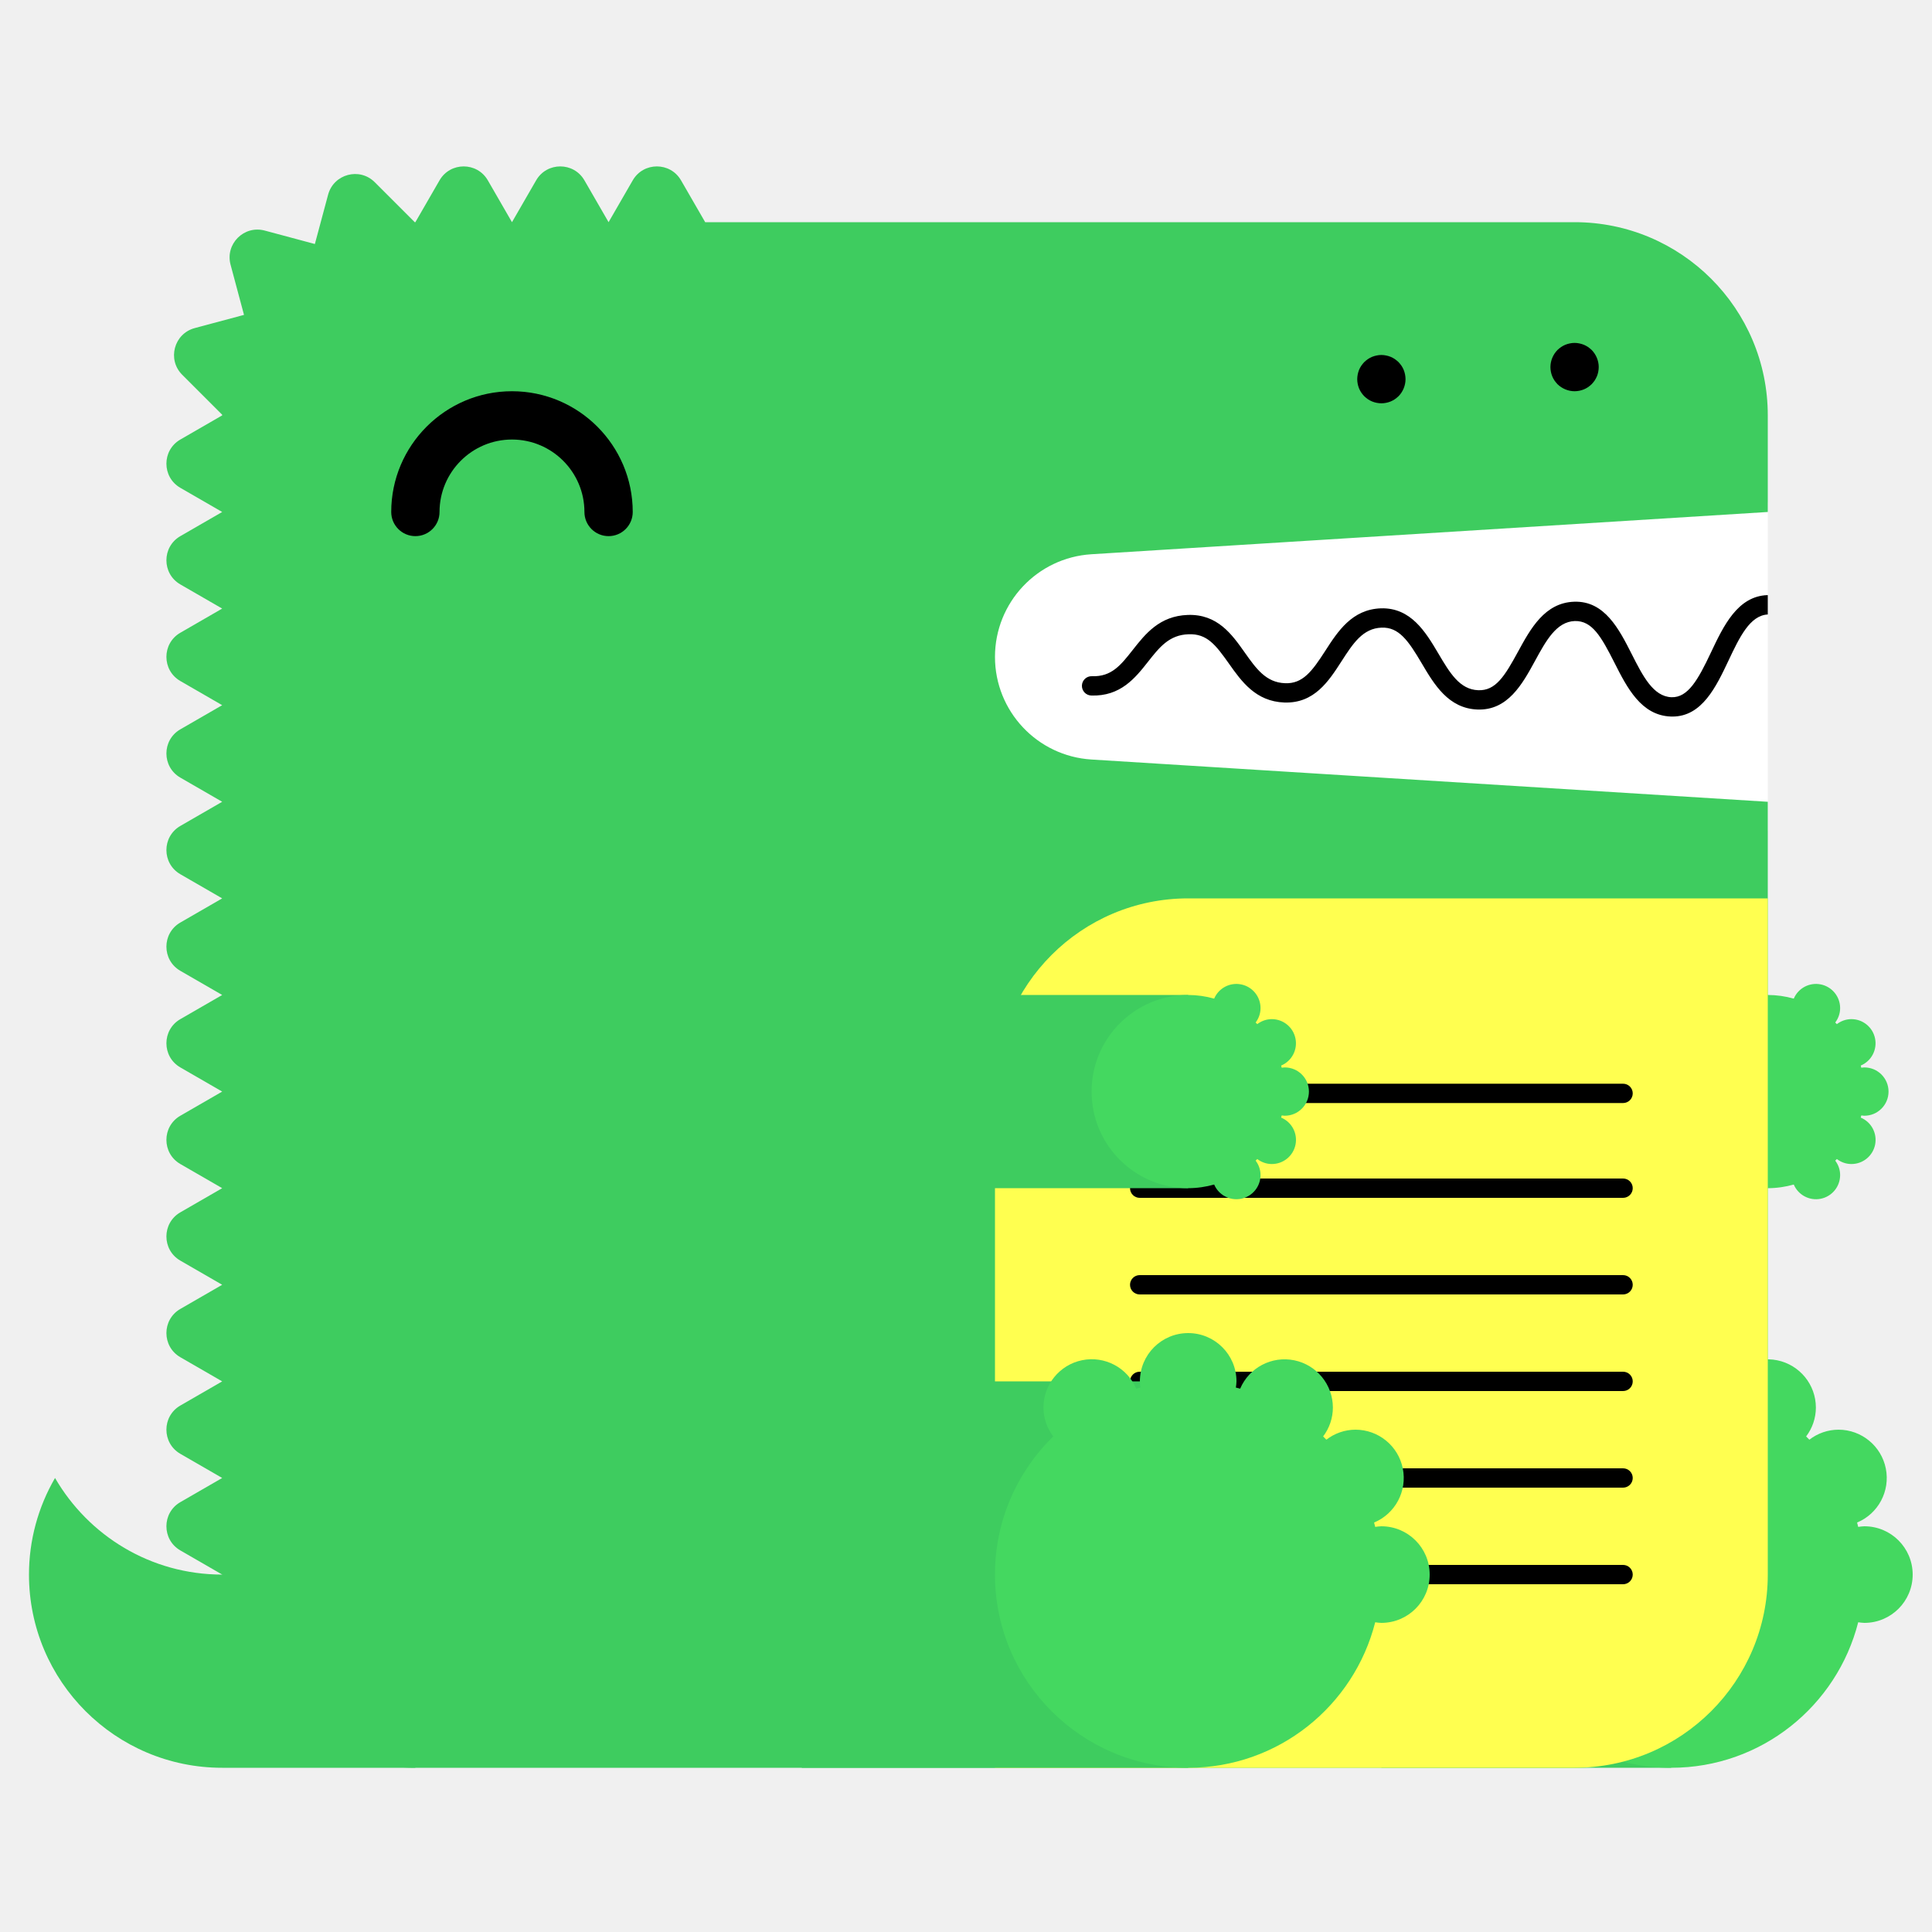
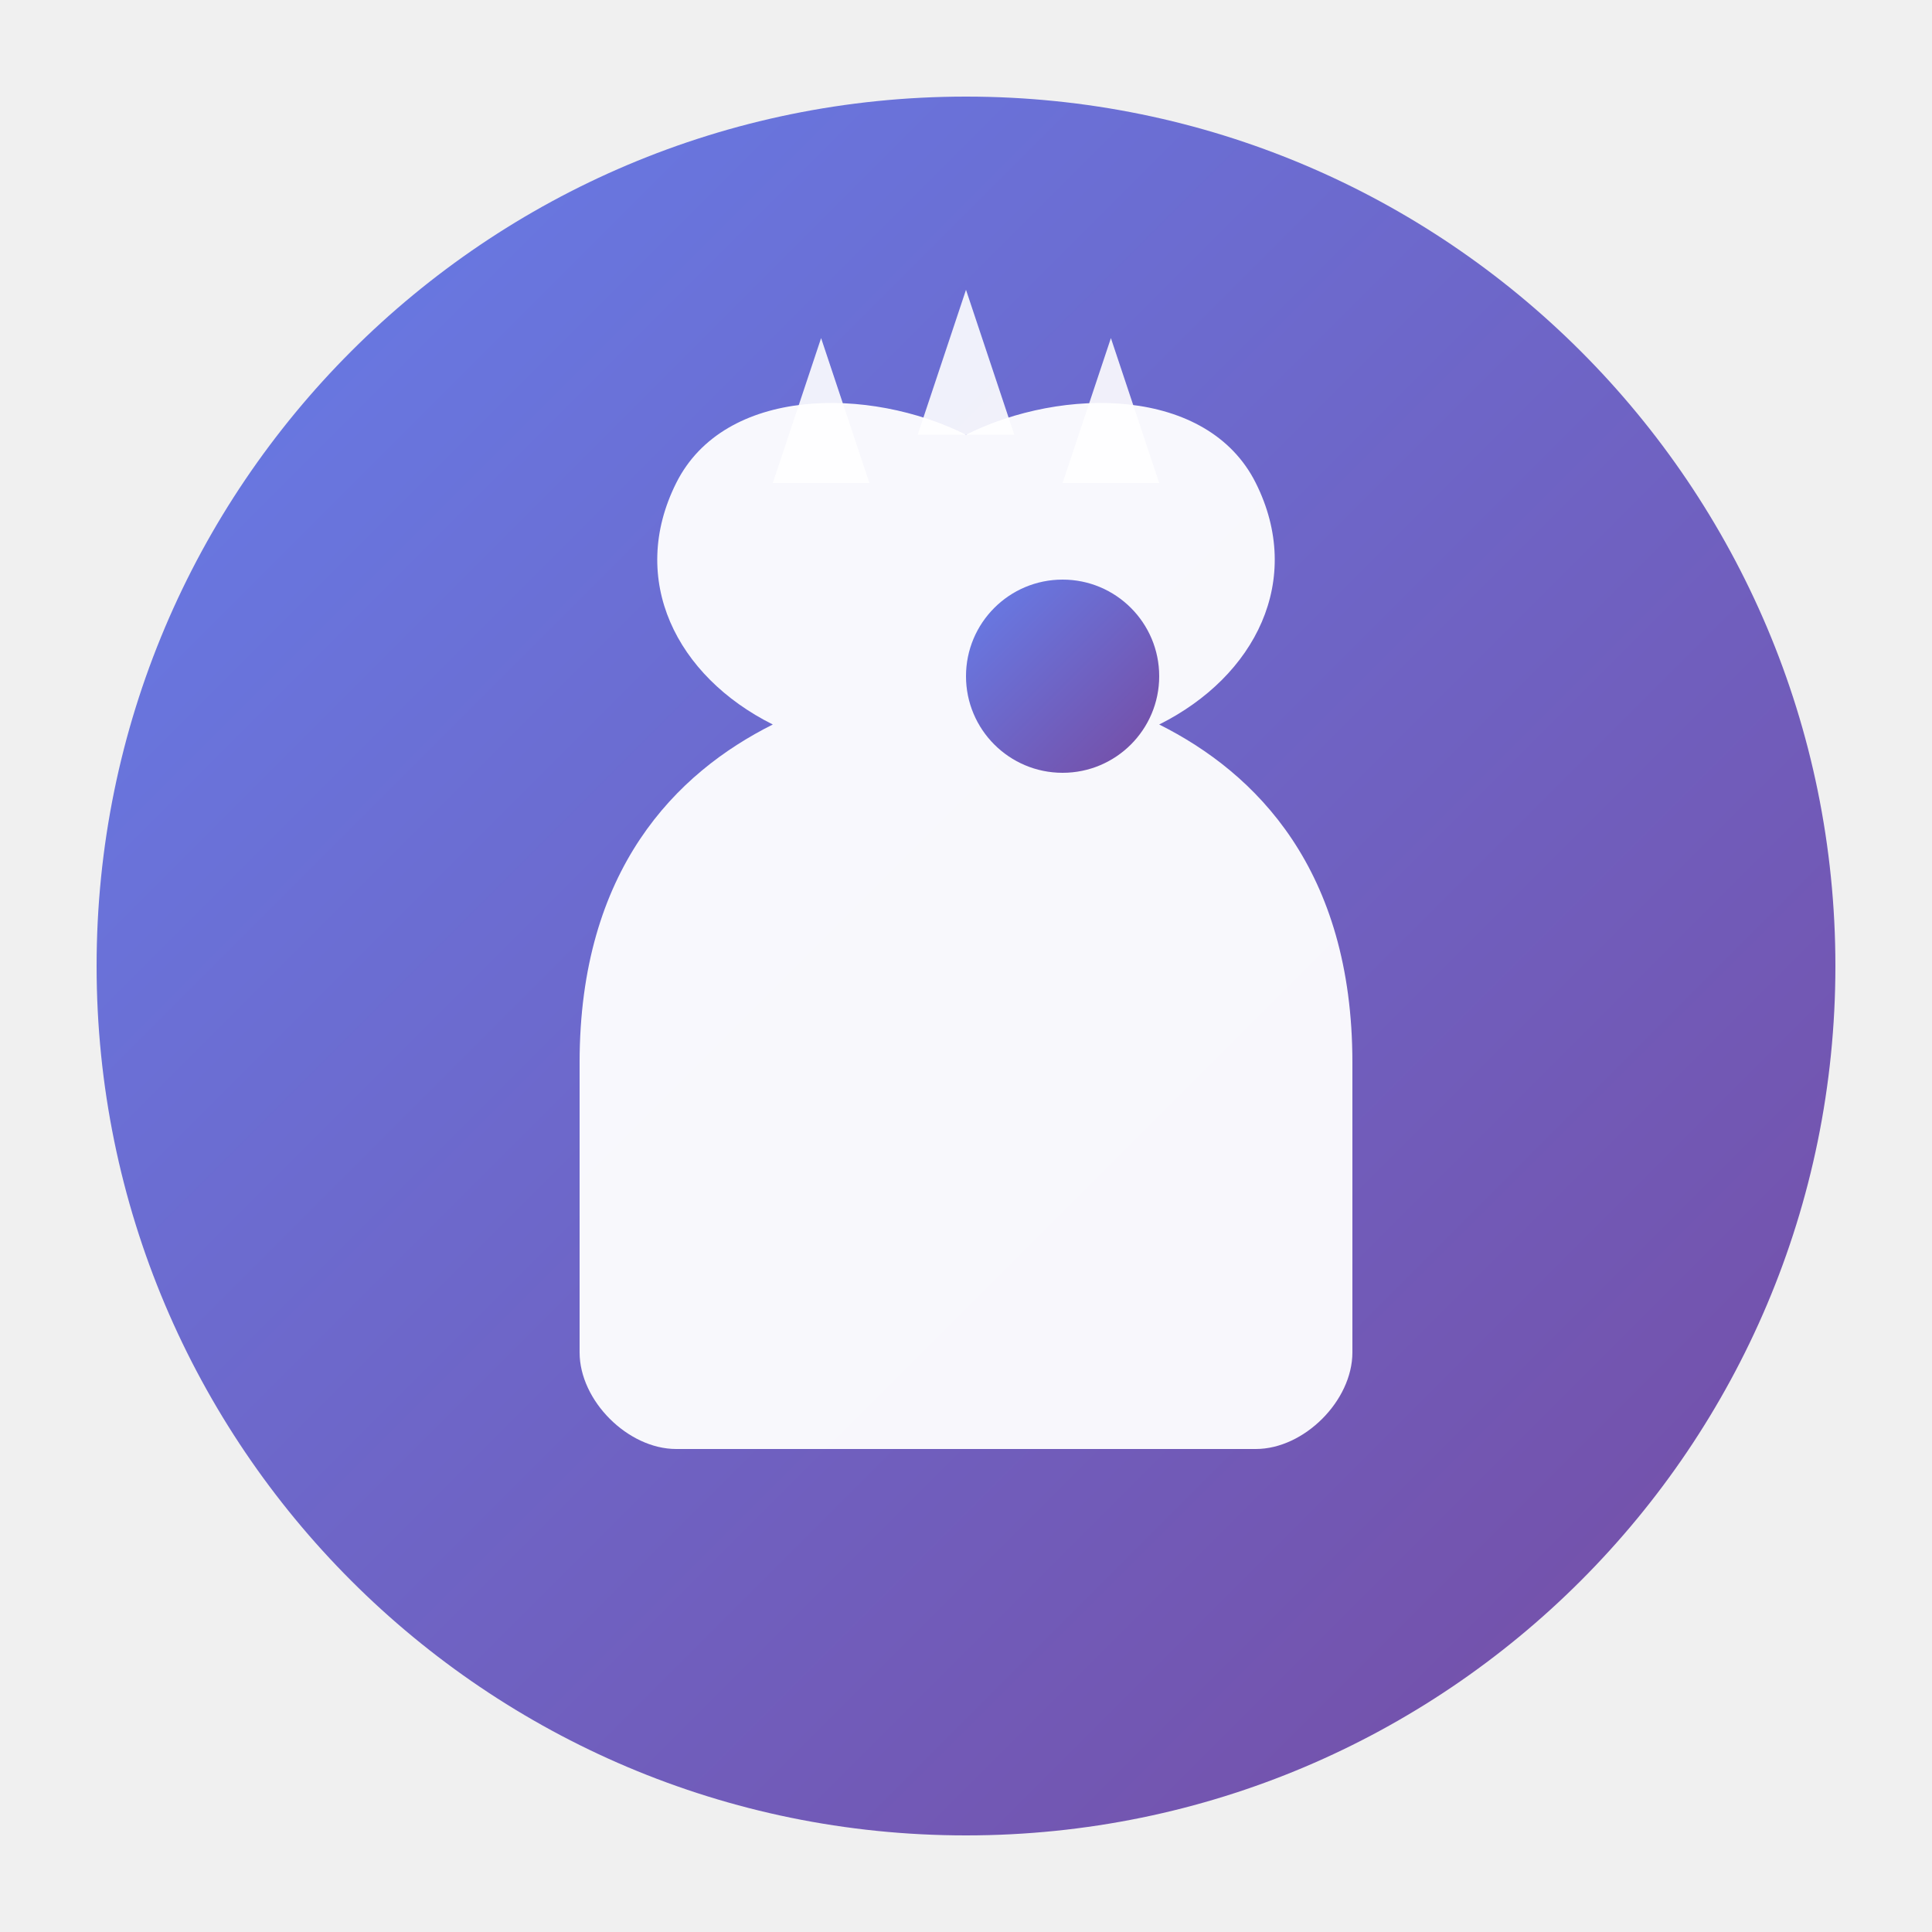
- <svg xmlns="http://www.w3.org/2000/svg" width="200" height="200" viewBox="0 0 200 200">
-   <g fill="none" fill-rule="evenodd">
-     <path fill="#FFF" d="M99 52h84v34H99z" />
-     <path d="M23 163c-7.398 0-13.843-4.027-17.303-10A19.886 19.886 0 0 0 3 163c0 11.046 8.954 20 20 20h20v-20H23z" fill="#3ECC5F" />
-     <path d="M112.98 57.376L183 53V43c0-11.046-8.954-20-20-20H73l-2.5-4.33c-1.112-1.925-3.889-1.925-5 0L63 23l-2.5-4.33c-1.111-1.925-3.889-1.925-5 0L53 23l-2.5-4.33c-1.111-1.925-3.889-1.925-5 0L43 23c-.022 0-.042.003-.065.003l-4.142-4.141c-1.57-1.571-4.252-.853-4.828 1.294l-1.369 5.104-5.192-1.392c-2.148-.575-4.111 1.389-3.535 3.536l1.39 5.193-5.102 1.367c-2.148.576-2.867 3.259-1.296 4.83l4.142 4.142c0 .021-.003.042-.003.064l-4.33 2.5c-1.925 1.111-1.925 3.889 0 5L23 53l-4.33 2.5c-1.925 1.111-1.925 3.889 0 5L23 63l-4.33 2.5c-1.925 1.111-1.925 3.889 0 5L23 73l-4.33 2.5c-1.925 1.111-1.925 3.889 0 5L23 83l-4.33 2.5c-1.925 1.111-1.925 3.889 0 5L23 93l-4.33 2.5c-1.925 1.111-1.925 3.889 0 5L23 103l-4.33 2.5c-1.925 1.111-1.925 3.889 0 5L23 113l-4.33 2.5c-1.925 1.111-1.925 3.889 0 5L23 123l-4.33 2.5c-1.925 1.111-1.925 3.889 0 5L23 133l-4.33 2.5c-1.925 1.111-1.925 3.889 0 5L23 143l-4.33 2.5c-1.925 1.111-1.925 3.889 0 5L23 153l-4.33 2.5c-1.925 1.111-1.925 3.889 0 5L23 163c0 11.046 8.954 20 20 20h120c11.046 0 20-8.954 20-20V83l-70.02-4.376A10.645 10.645 0 0 1 103 68c0-5.621 4.37-10.273 9.98-10.624" fill="#3ECC5F" />
-     <path fill="#3ECC5F" d="M143 183h30v-40h-30z" />
-     <path d="M193 158c-.219 0-.428.037-.639.064-.038-.15-.074-.301-.116-.451A5 5 0 0 0 190.32 148a4.96 4.96 0 0 0-3.016 1.036 26.531 26.531 0 0 0-.335-.336 4.955 4.955 0 0 0 1.011-2.987 5 5 0 0 0-9.599-1.959c-.148-.042-.297-.077-.445-.115.027-.211.064-.42.064-.639a5 5 0 0 0-5-5 5 5 0 0 0-5 5c0 .219.037.428.064.639-.148.038-.297.073-.445.115a4.998 4.998 0 0 0-9.599 1.959c0 1.125.384 2.151 1.011 2.987-3.717 3.632-6.031 8.693-6.031 14.3 0 11.046 8.954 20 20 20 9.339 0 17.16-6.41 19.361-15.064.211.027.42.064.639.064a5 5 0 0 0 5-5 5 5 0 0 0-5-5" fill="#44D860" />
-     <path fill="#3ECC5F" d="M153 123h30v-20h-30z" />
-     <path d="M193 115.5a2.5 2.5 0 1 0 0-5c-.109 0-.214.019-.319.032-.02-.075-.037-.15-.058-.225a2.501 2.501 0 0 0-.963-4.807c-.569 0-1.088.197-1.508.518a6.653 6.653 0 0 0-.168-.168c.314-.417.506-.931.506-1.494a2.5 2.5 0 0 0-4.8-.979A9.987 9.987 0 0 0 183 103c-5.522 0-10 4.478-10 10s4.478 10 10 10c.934 0 1.833-.138 2.69-.377a2.5 2.5 0 0 0 4.8-.979c0-.563-.192-1.077-.506-1.494.057-.055.113-.111.168-.168.42.321.939.518 1.508.518a2.5 2.5 0 0 0 .963-4.807c.021-.074.038-.15.058-.225.105.013.21.032.319.032" fill="#44D860" />
-     <path d="M63 55.5a2.5 2.5 0 0 1-2.5-2.5c0-4.136-3.364-7.5-7.5-7.5s-7.5 3.364-7.5 7.5a2.5 2.5 0 1 1-5 0c0-6.893 5.607-12.5 12.5-12.5S65.5 46.107 65.5 53a2.5 2.5 0 0 1-2.5 2.5" fill="#000" />
-     <path d="M103 183h60c11.046 0 20-8.954 20-20V93h-60c-11.046 0-20 8.954-20 20v70z" fill="#FFFF50" />
-     <path d="M168.02 124h-50.04a1 1 0 1 1 0-2h50.04a1 1 0 1 1 0 2m0 20h-50.04a1 1 0 1 1 0-2h50.04a1 1 0 1 1 0 2m0 20h-50.04a1 1 0 1 1 0-2h50.04a1 1 0 1 1 0 2m0-49.814h-50.04a1 1 0 1 1 0-2h50.04a1 1 0 1 1 0 2m0 19.814h-50.04a1 1 0 1 1 0-2h50.04a1 1 0 1 1 0 2m0 20h-50.04a1 1 0 1 1 0-2h50.04a1 1 0 1 1 0 2M183 61.611c-.012 0-.022-.006-.034-.005-3.09.105-4.552 3.196-5.842 5.923-1.346 2.85-2.387 4.703-4.093 4.647-1.889-.068-2.969-2.202-4.113-4.46-1.314-2.594-2.814-5.536-5.963-5.426-3.046.104-4.513 2.794-5.807 5.167-1.377 2.528-2.314 4.065-4.121 3.994-1.927-.07-2.951-1.805-4.136-3.813-1.321-2.236-2.848-4.75-5.936-4.664-2.994.103-4.465 2.385-5.763 4.4-1.373 2.13-2.335 3.428-4.165 3.351-1.973-.07-2.992-1.51-4.171-3.177-1.324-1.873-2.816-3.993-5.895-3.89-2.928.1-4.399 1.97-5.696 3.618-1.232 1.564-2.194 2.802-4.229 2.724a1 1 0 0 0-.072 2c3.017.101 4.545-1.8 5.872-3.487 1.177-1.496 2.193-2.787 4.193-2.855 1.926-.082 2.829 1.115 4.195 3.045 1.297 1.834 2.769 3.914 5.731 4.021 3.103.104 4.596-2.215 5.918-4.267 1.182-1.834 2.202-3.417 4.15-3.484 1.793-.067 2.769 1.35 4.145 3.681 1.297 2.197 2.766 4.686 5.787 4.796 3.125.108 4.634-2.62 5.949-5.035 1.139-2.088 2.214-4.06 4.119-4.126 1.793-.042 2.728 1.595 4.111 4.33 1.292 2.553 2.757 5.445 5.825 5.556l.169.003c3.064 0 4.518-3.075 5.805-5.794 1.139-2.41 2.217-4.68 4.067-4.773v-2z" fill="#000" />
-     <path fill="#3ECC5F" d="M83 183h40v-40H83z" />
-     <path d="M143 158c-.219 0-.428.037-.639.064-.038-.15-.074-.301-.116-.451A5 5 0 0 0 140.32 148a4.96 4.96 0 0 0-3.016 1.036 26.531 26.531 0 0 0-.335-.336 4.955 4.955 0 0 0 1.011-2.987 5 5 0 0 0-9.599-1.959c-.148-.042-.297-.077-.445-.115.027-.211.064-.42.064-.639a5 5 0 0 0-5-5 5 5 0 0 0-5 5c0 .219.037.428.064.639-.148.038-.297.073-.445.115a4.998 4.998 0 0 0-9.599 1.959c0 1.125.384 2.151 1.011 2.987-3.717 3.632-6.031 8.693-6.031 14.3 0 11.046 8.954 20 20 20 9.339 0 17.16-6.41 19.361-15.064.211.027.42.064.639.064a5 5 0 0 0 5-5 5 5 0 0 0-5-5" fill="#44D860" />
-     <path fill="#3ECC5F" d="M83 123h40v-20H83z" />
-     <path d="M133 115.5a2.5 2.5 0 1 0 0-5c-.109 0-.214.019-.319.032-.02-.075-.037-.15-.058-.225a2.501 2.501 0 0 0-.963-4.807c-.569 0-1.088.197-1.508.518a6.653 6.653 0 0 0-.168-.168c.314-.417.506-.931.506-1.494a2.5 2.5 0 0 0-4.8-.979A9.987 9.987 0 0 0 123 103c-5.522 0-10 4.478-10 10s4.478 10 10 10c.934 0 1.833-.138 2.69-.377a2.5 2.5 0 0 0 4.8-.979c0-.563-.192-1.077-.506-1.494.057-.055.113-.111.168-.168.42.321.939.518 1.508.518a2.5 2.5 0 0 0 .963-4.807c.021-.074.038-.15.058-.225.105.013.21.032.319.032" fill="#44D860" />
-     <path d="M143 41.75c-.16 0-.33-.02-.49-.05a2.52 2.52 0 0 1-.47-.14c-.15-.06-.29-.14-.431-.23-.13-.09-.259-.2-.38-.31-.109-.12-.219-.24-.309-.38s-.17-.28-.231-.43a2.619 2.619 0 0 1-.189-.96c0-.16.02-.33.05-.49.03-.16.08-.31.139-.47.061-.15.141-.29.231-.43.09-.13.2-.26.309-.38.121-.11.25-.22.38-.31.141-.09.281-.17.431-.23.149-.06.31-.11.47-.14.32-.07.65-.07.98 0 .159.03.32.08.47.14.149.06.29.14.43.23.13.09.259.2.38.31.11.12.22.25.31.38.09.14.17.28.23.43.06.16.11.31.14.47.029.16.05.33.05.49 0 .66-.271 1.31-.73 1.77-.121.11-.25.22-.38.31-.14.09-.281.17-.43.23a2.565 2.565 0 0 1-.96.19m20-1.25c-.66 0-1.3-.27-1.771-.73a3.802 3.802 0 0 1-.309-.38c-.09-.14-.17-.28-.231-.43a2.619 2.619 0 0 1-.189-.96c0-.66.27-1.3.729-1.77.121-.11.25-.22.38-.31.141-.09.281-.17.431-.23.149-.06.31-.11.47-.14.32-.07.66-.07.98 0 .159.03.32.08.47.14.149.06.29.14.43.23.13.09.259.2.38.31.459.47.73 1.11.73 1.77 0 .16-.021.33-.05.49-.03.16-.08.32-.14.47-.07.15-.14.29-.23.43-.09.13-.2.26-.31.38-.121.11-.25.22-.38.31-.14.09-.281.17-.43.23a2.565 2.565 0 0 1-.96.19" fill="#000" />
-   </g>
+ <svg xmlns="http://www.w3.org/2000/svg" width="40" height="40" viewBox="0 0 40 40" fill="none">
+   <defs>
+     <linearGradient id="dinoGradient" x1="0%" y1="0%" x2="100%" y2="100%">
+       <stop offset="0%" style="stop-color:#667eea" />
+       <stop offset="100%" style="stop-color:#764ba2" />
+     </linearGradient>
+   </defs>
+   <circle cx="20" cy="20" r="18" fill="url(#dinoGradient)" />
+   <path d="M12 28V22C12 18 14 16 16 15C14 14 13 12 14 10C15 8 18 8 20 9C22 8 25 8 26 10C27 12 26 14 24 15C26 16 28 18 28 22V28C28 29 27 30 26 30H14C13 30 12 29 12 28Z" fill="white" fill-opacity="0.95" />
+   <circle cx="22" cy="14" r="2" fill="url(#dinoGradient)" />
+   <path d="M16 10L17 7L18 10" fill="white" fill-opacity="0.9" />
+   <path d="M19 9L20 6L21 9" fill="white" fill-opacity="0.9" />
+   <path d="M22 10L23 7L24 10" fill="white" fill-opacity="0.9" />
</svg>
